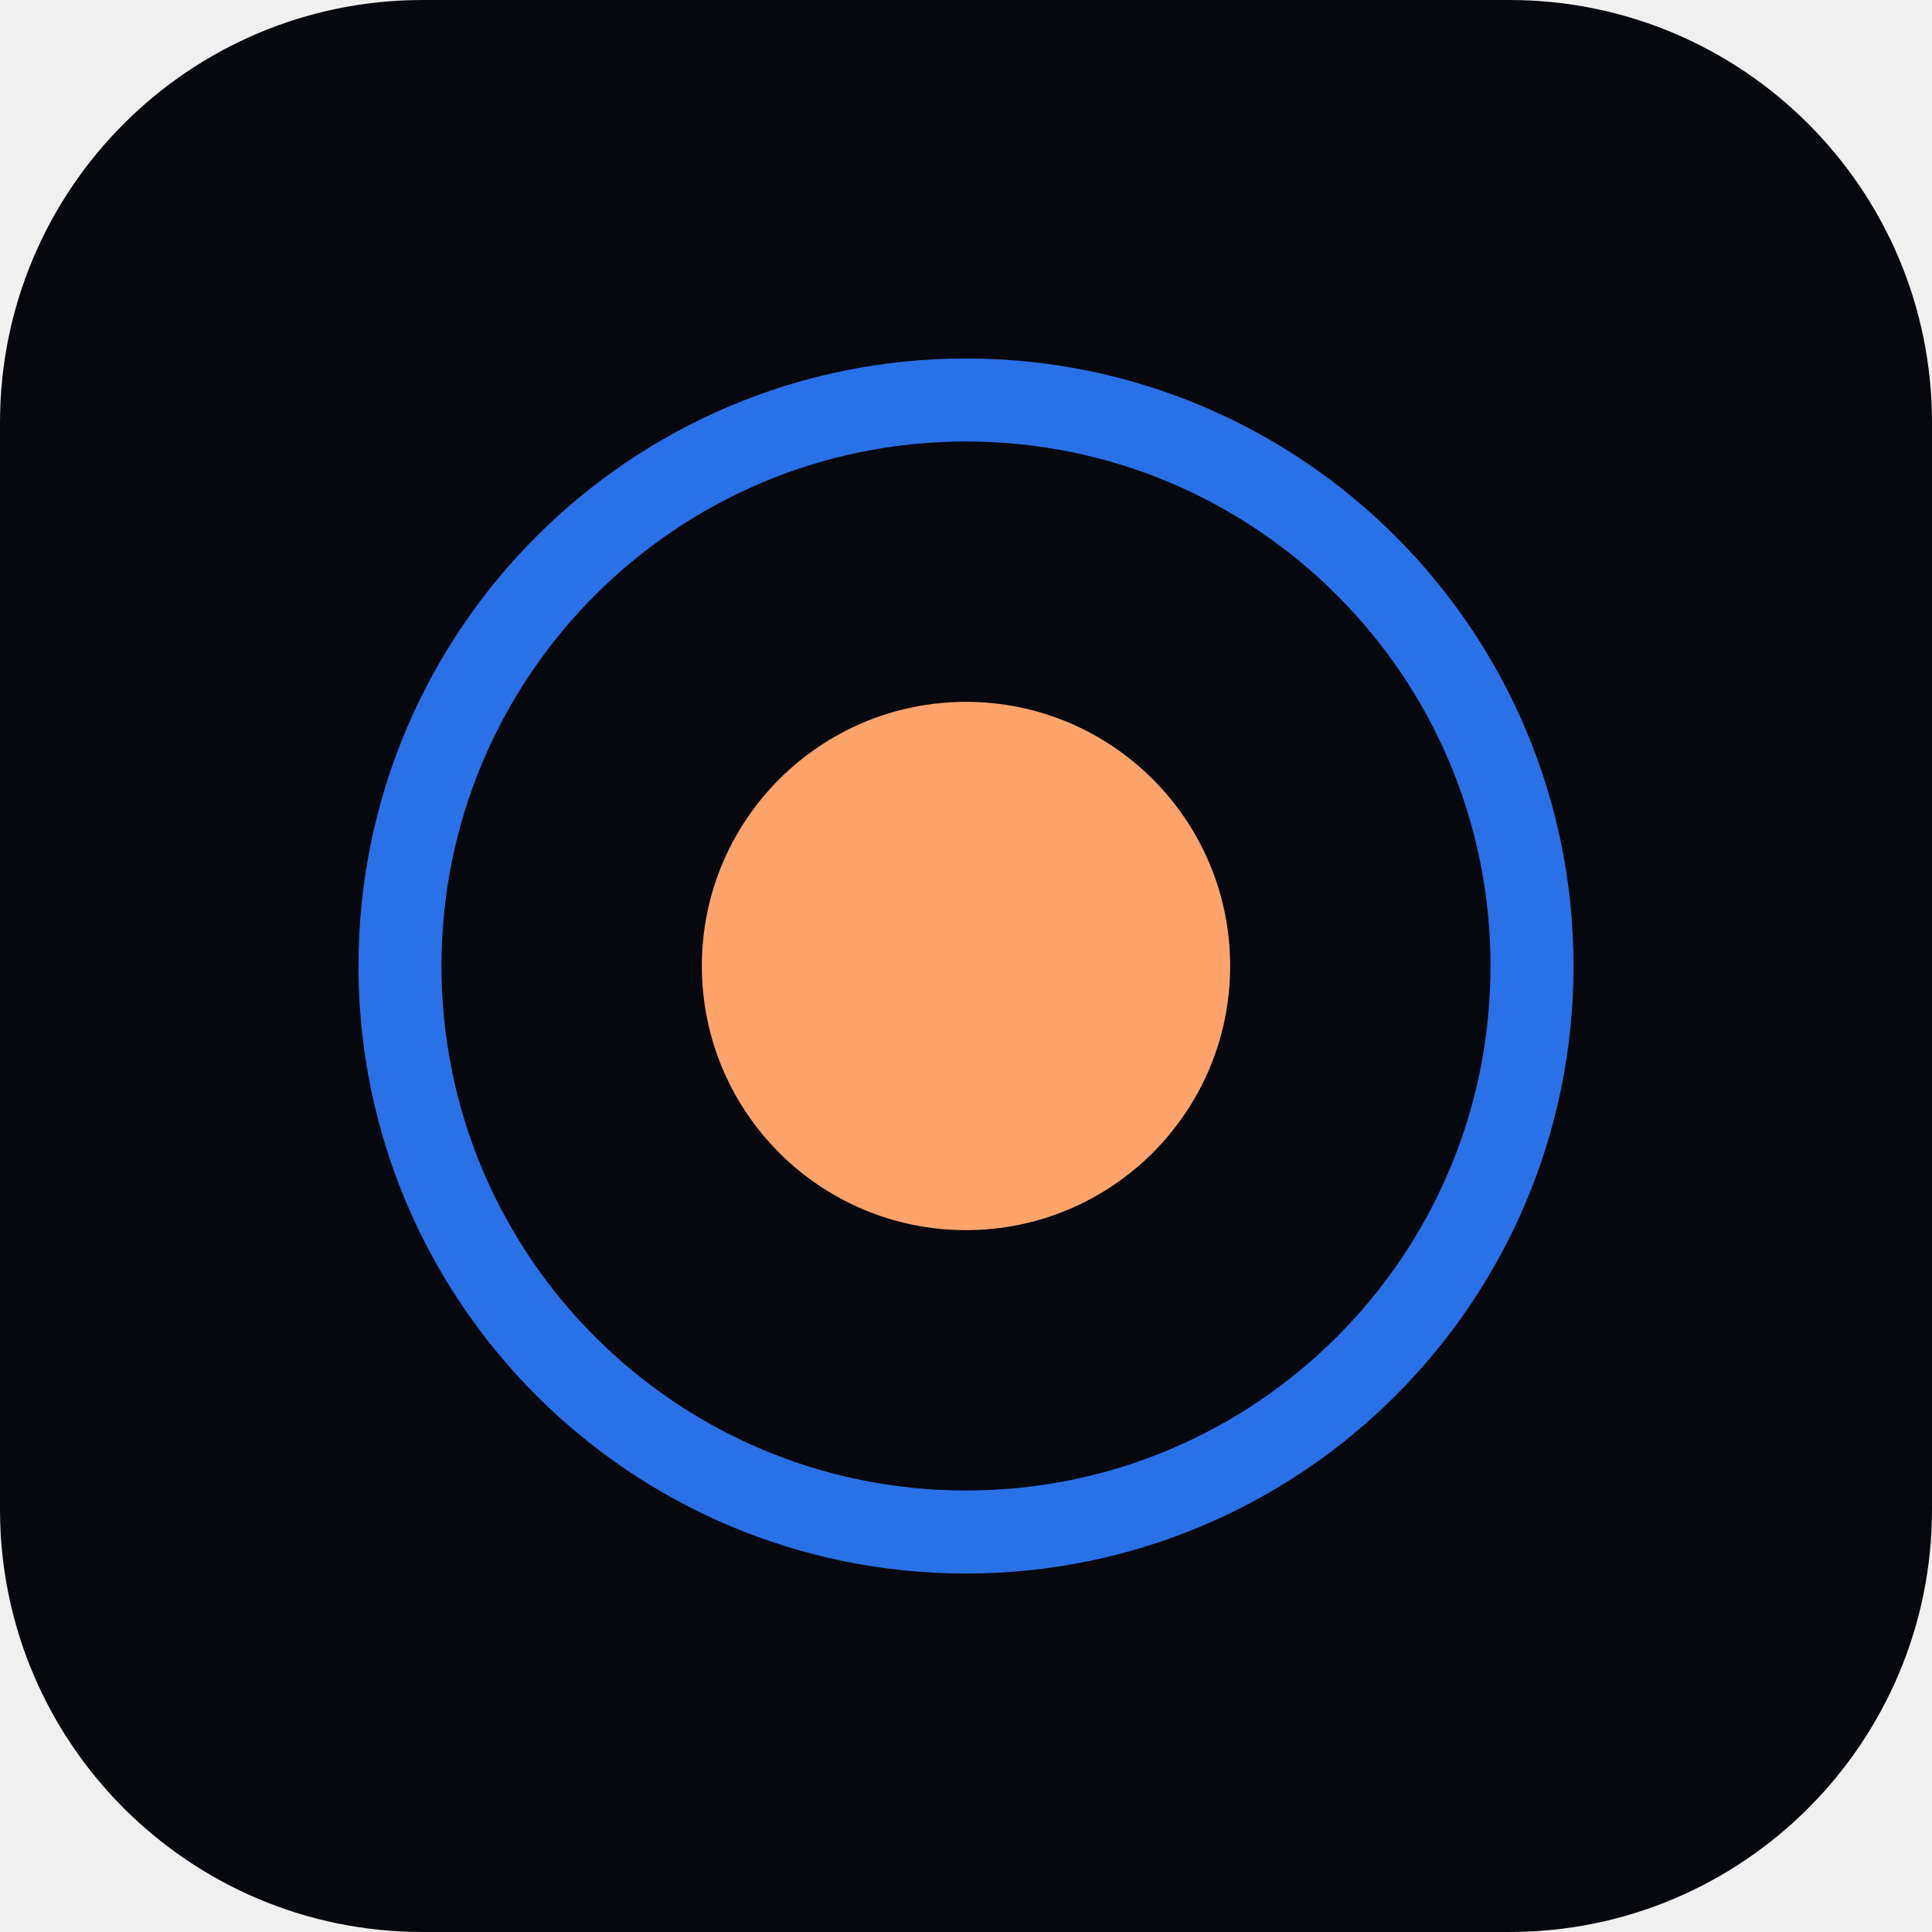
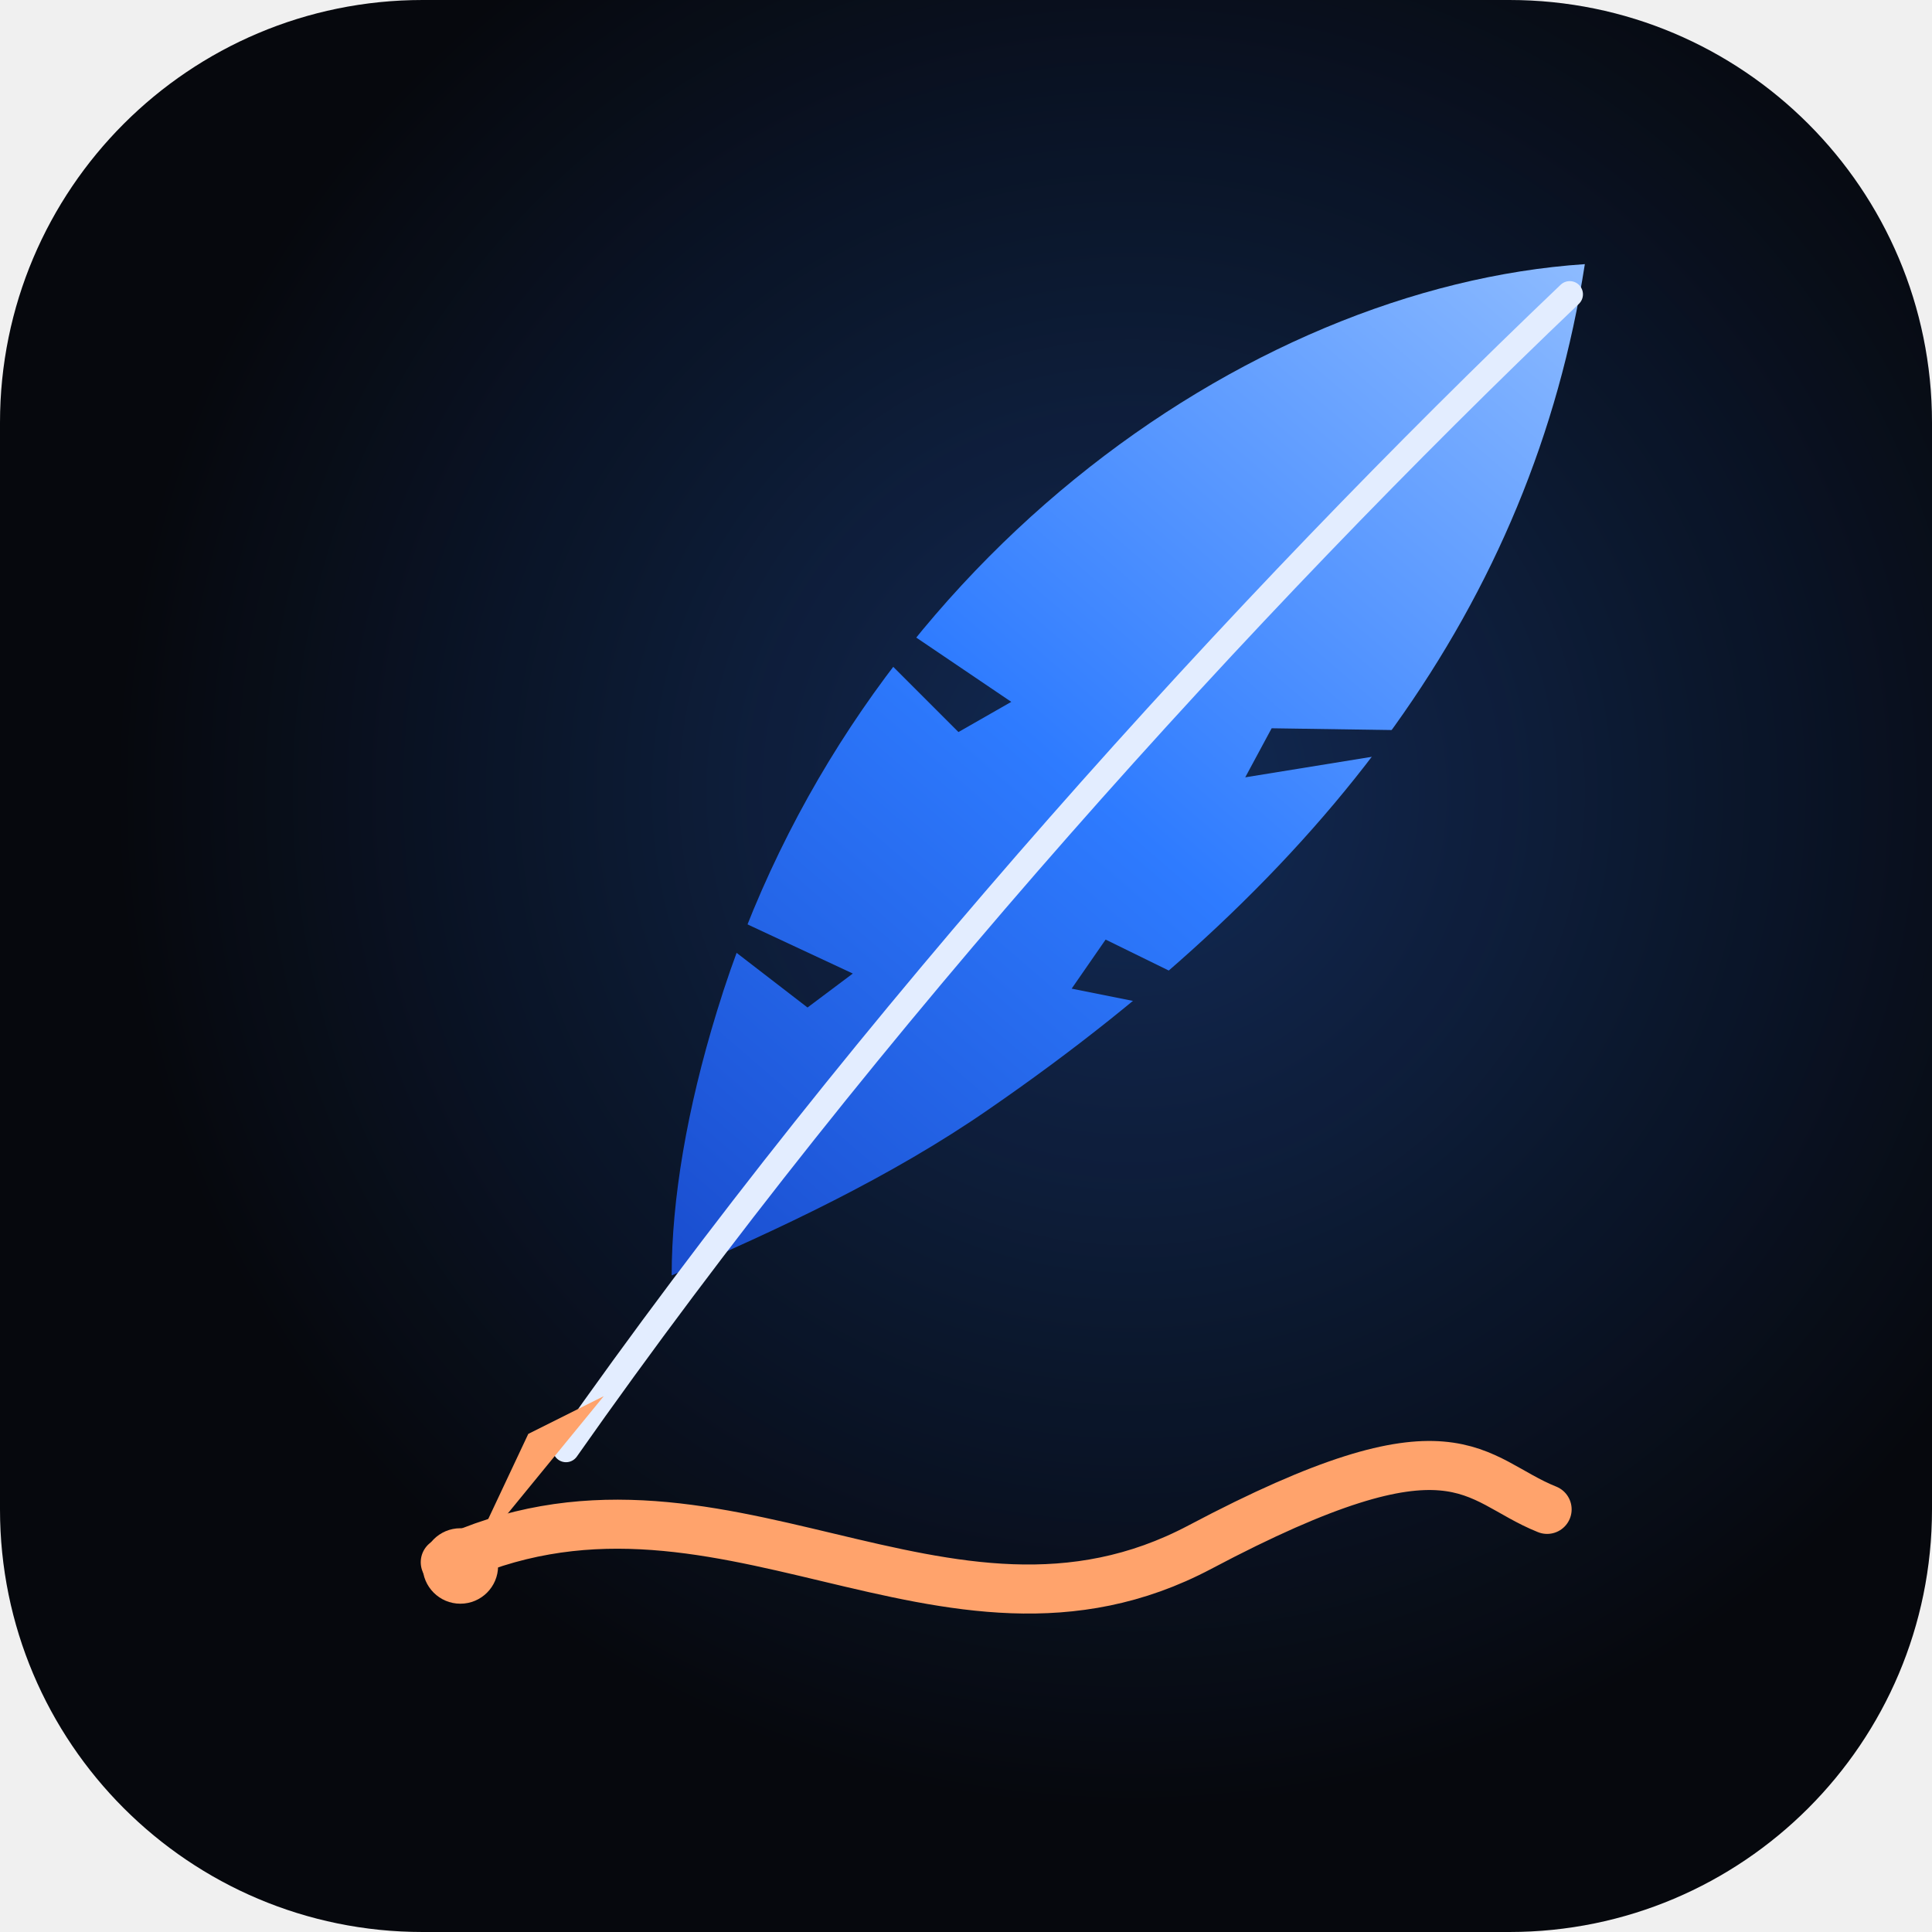
<svg xmlns="http://www.w3.org/2000/svg" viewBox="0 0 512 512">
+   <defs>
+     <linearGradient id="vane" x1="420" y1="70" x2="170" y2="360" gradientUnits="userSpaceOnUse">
+       <stop offset="0" stop-color="#8dbbff" />
+       <stop offset=".5" stop-color="#2e7bff" />
+       <stop offset="1" stop-color="#1747c8" />
+     </linearGradient>
+     <radialGradient id="glow" cx="300" cy="210" r="270" gradientUnits="userSpaceOnUse">
+       <stop offset="0" stop-color="#2e7bff" stop-opacity=".30" />
+       <stop offset="1" stop-color="#2e7bff" stop-opacity="0" />
+     </radialGradient>
+     <mask id="cuts" maskUnits="userSpaceOnUse" x="0" y="0" width="512" height="512">
+       <rect width="512" height="512" fill="#fff" />
+       <g fill="#000">
+         <path d="M200 140 L 268 186 L 254 194 Z" />
+         <path d="M166 230 L 226 258 L 214 267 Z" />
+         <path d="M404 194 L 330 206 L 337 193 Z" />
+         <path d="M344 274 L 284 262 L 293 249 Z" />
+       </g>
+     </mask>
+   </defs>
  <rect width="512" height="512" rx="112" fill="#06080d" />
-   <circle cx="256" cy="256" r="150" fill="none" stroke="#2e7bff" stroke-width="22" opacity=".9" />
-   <circle cx="256" cy="256" r="70" fill="#ffa36c" />
+   <rect width="512" height="512" rx="112" fill="url(#glow)" />
+   <path d="M118 414 C 190 380, 250 446, 318 410 S 390 392, 410 400" fill="none" stroke="#ffa36c" stroke-width="13" stroke-linecap="round" />
+   <path d="M420 70            C 330 76, 226 150, 190 268            C 182 294, 178 318, 178 338            C 206 326, 236 312, 262 294            C 352 232, 406 160, 420 70 Z" fill="url(#vane)" mask="url(#cuts)" />
+   <path d="M416 78 C 330 160, 230 270, 150 384" fill="none" stroke="#e3edff" stroke-width="7" stroke-linecap="round" />
+   <path d="M160 370 L 124 414 L 140 380 Z" fill="#ffa36c" />
+   <circle cx="122" cy="415" r="10" fill="#ffa36c" />
</svg>
